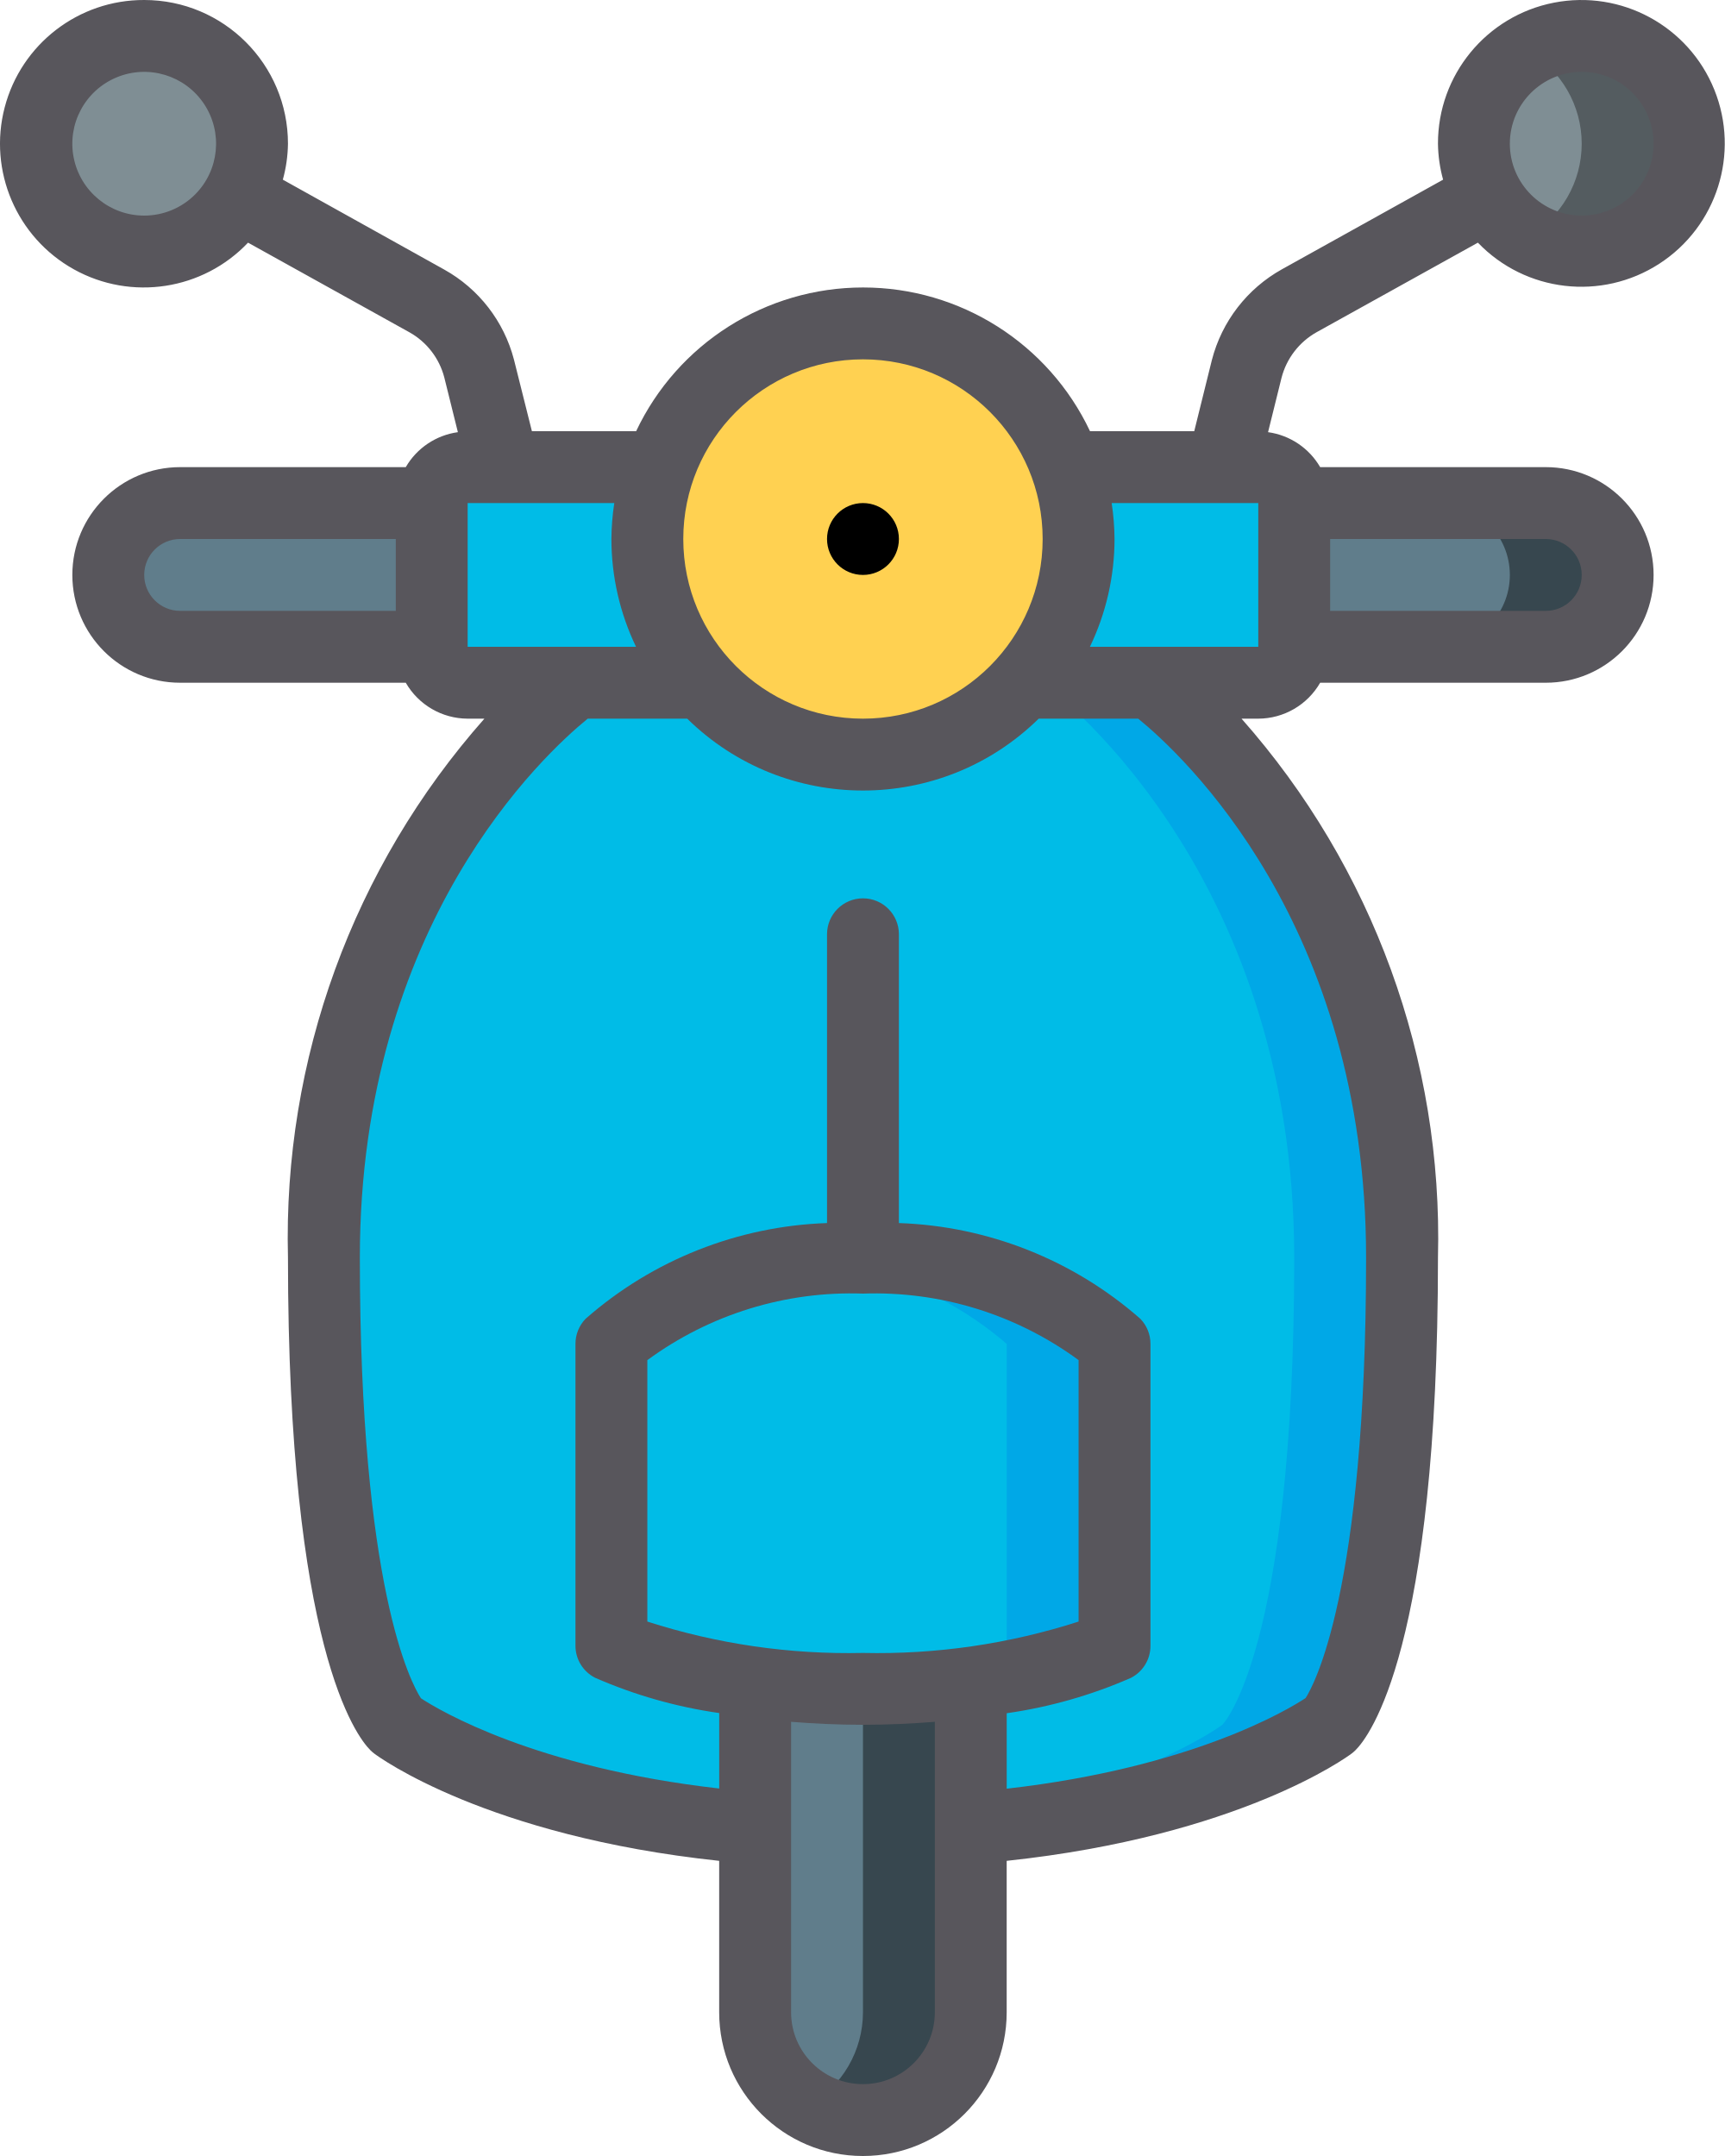
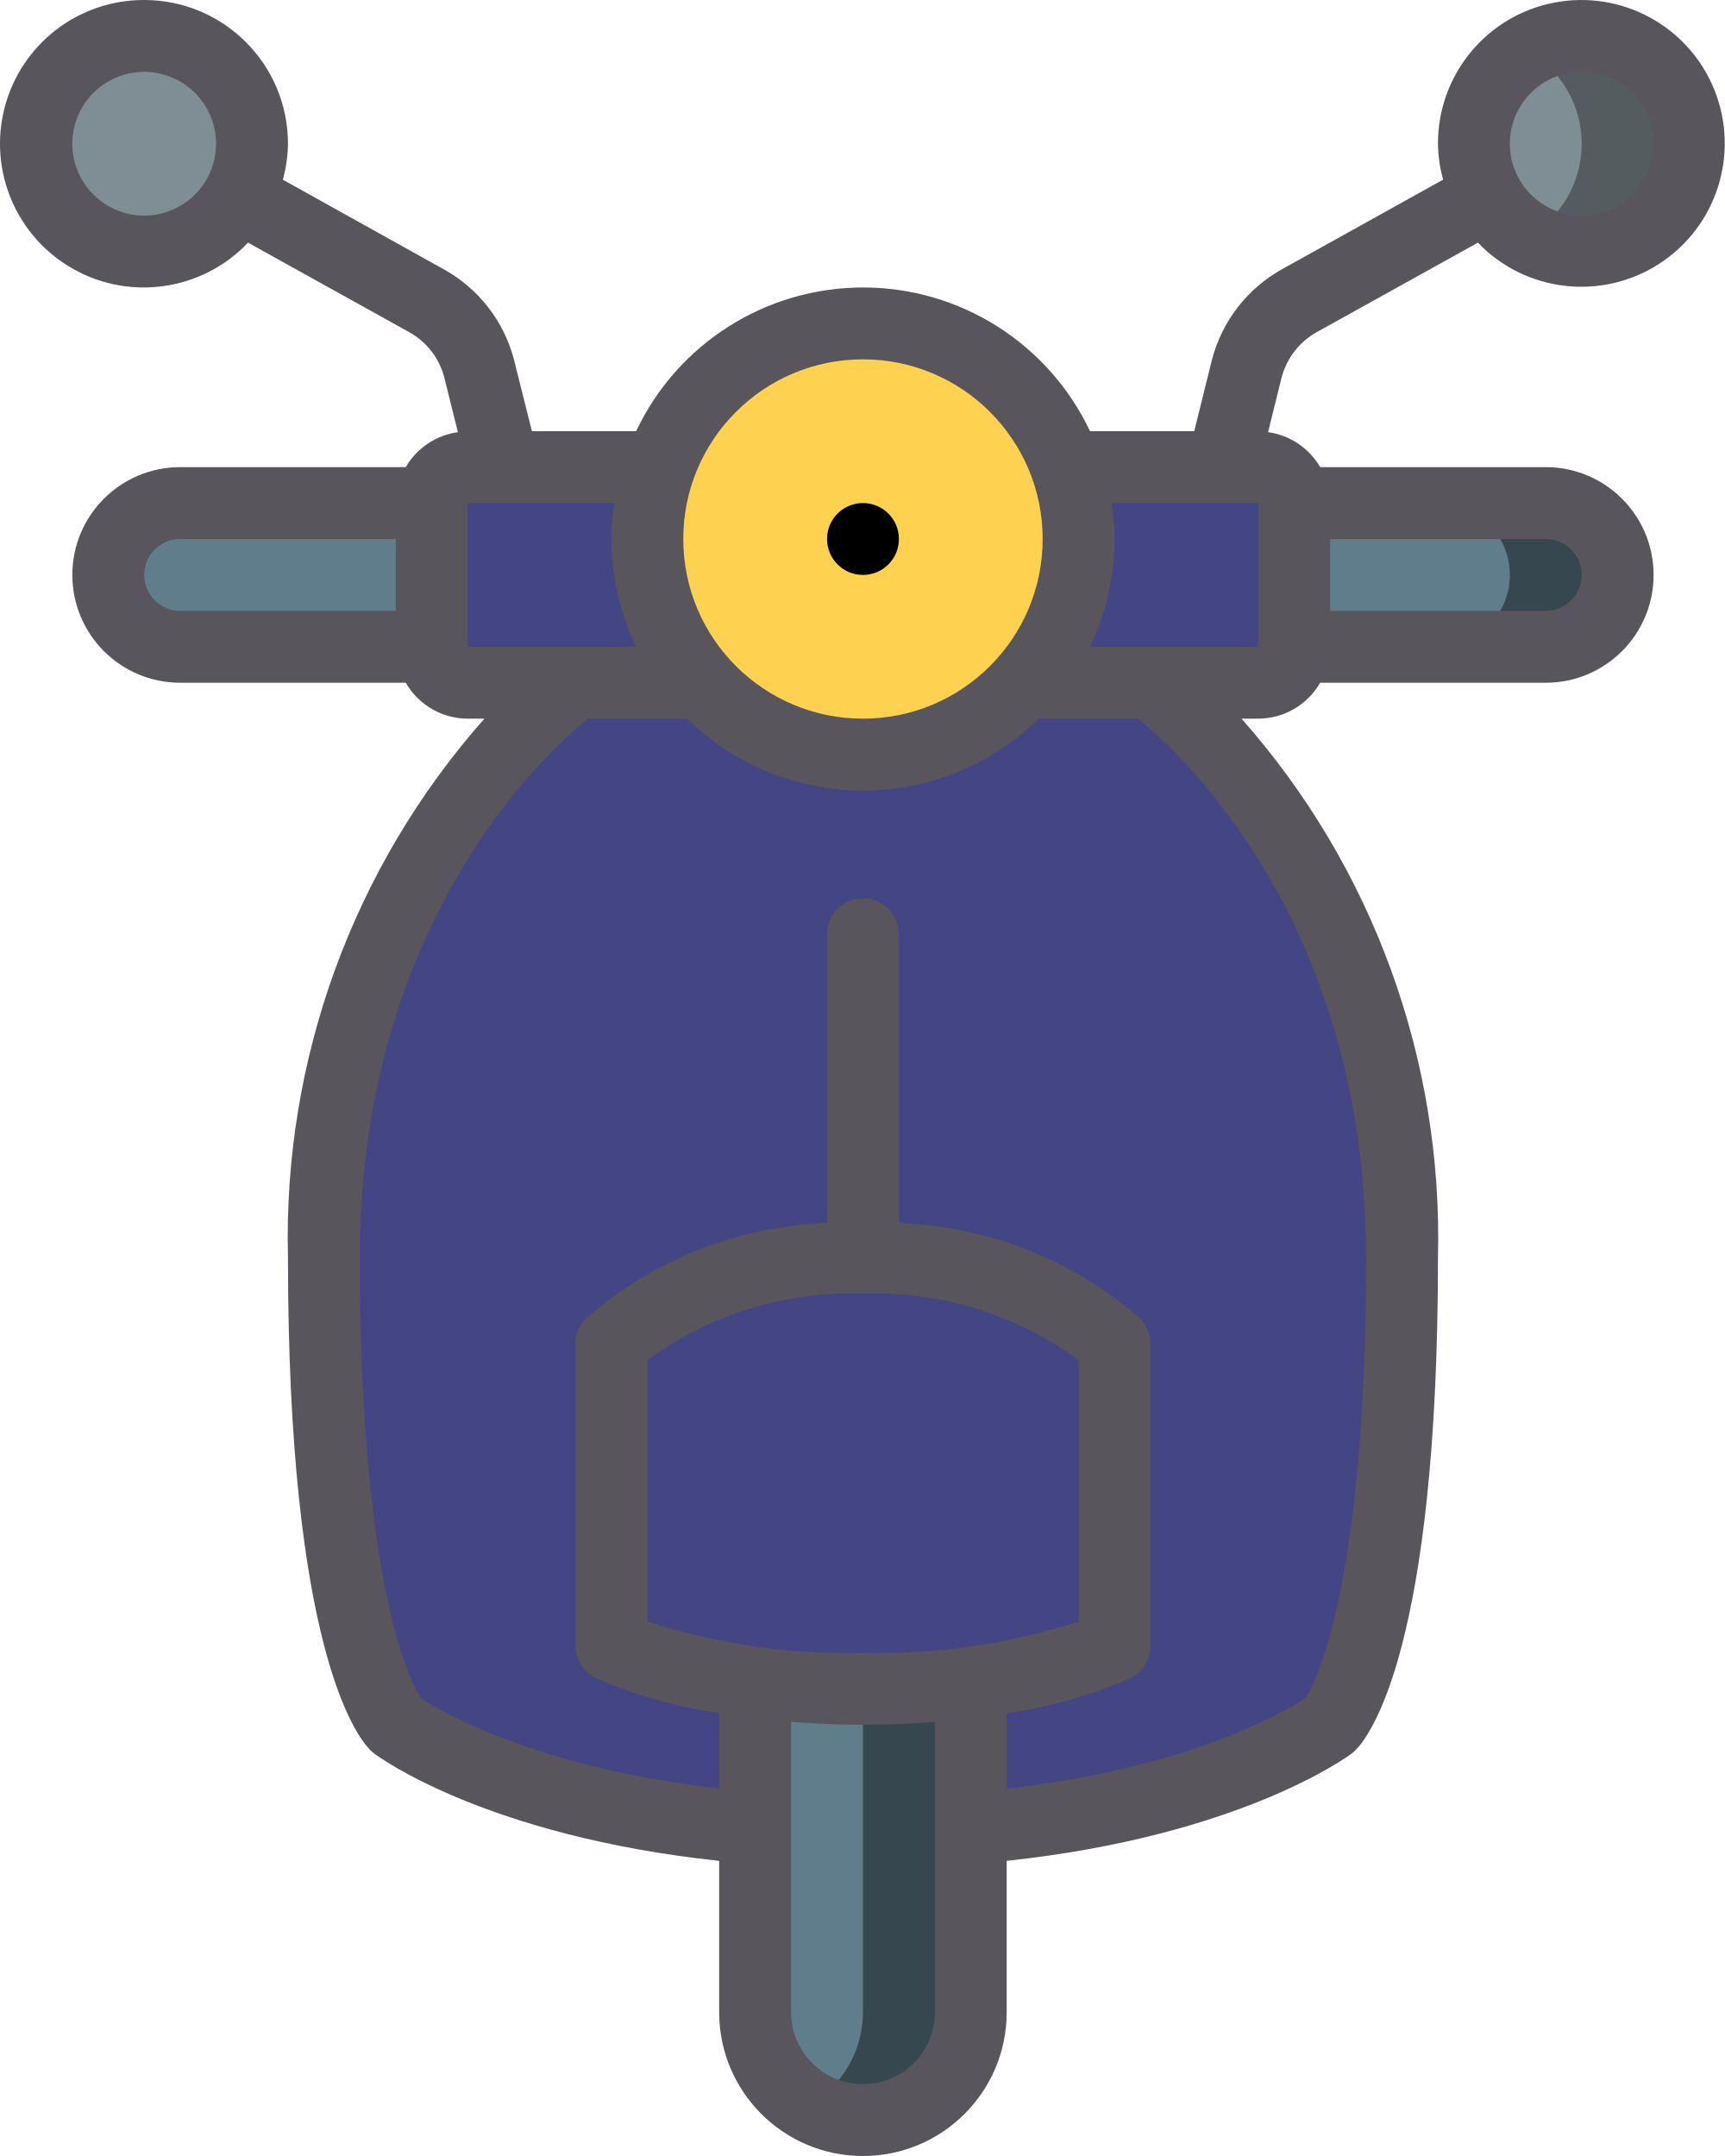
<svg xmlns="http://www.w3.org/2000/svg" width="47.994" height="60" viewBox="0 0 47.994 60">
  <defs>
    <style>
-             .prefix__cls-1{fill:#00bce7}.prefix__cls-2{fill:#607d8b}.prefix__cls-3{fill:#37474f}.prefix__cls-4{fill:#7f8e94}.prefix__cls-6{fill:#00a8e7}.prefix__cls-7{fill:#ffd151}
+             .prefix__cls-1{fill:#444584}.prefix__cls-2{fill:#607d8b}.prefix__cls-3{fill:#37474f}.prefix__cls-4{fill:#7f8e94}.prefix__cls-6{fill:#444584}.prefix__cls-7{fill:#ffd151}
        </style>
  </defs>
  <g id="prefix__Page-1" transform="translate(.013)">
    <g id="prefix___011---Scooter" data-name="011---Scooter" transform="translate(-1)">
      <path id="prefix__Shape" d="M19.35 13H14a1 1 0 0 0-1 1v4a1 1 0 0 0 1 1h22a1 1 0 0 0 1-1v-4a1 1 0 0 0-1-1z" class="prefix__cls-1" />
      <path id="prefix__Shape-2" d="M6 14h7v4H6a2 2 0 0 1 0-4z" class="prefix__cls-2" data-name="Shape" />
      <path id="prefix__Shape-3" d="M37 14h7a2 2 0 0 1 0 4h-7z" class="prefix__cls-2" data-name="Shape" />
      <path id="prefix__Shape-4" d="M44 14h-3a2 2 0 0 1 0 4h3a2 2 0 0 0 0-4z" class="prefix__cls-3" data-name="Shape" />
      <circle id="prefix__Oval" cx="3" cy="3" r="3" class="prefix__cls-4" transform="translate(2 1)" />
      <circle id="prefix__Oval-2" cx="3" cy="3" r="3" class="prefix__cls-4" data-name="Oval" transform="translate(42 1)" />
      <path id="prefix__Shape-5" d="M45 1a2.968 2.968 0 0 0-1.5.416 2.976 2.976 0 0 1 0 5.168A2.968 2.968 0 0 0 45 7a3 3 0 0 0 0-6z" data-name="Shape" style="fill:#545c60" />
      <path id="prefix__Shape-6" d="M29.46 19H33s7 5 7 16-2 13-2 13-3.1 2.33-10 2.88h-6C15.1 50.33 12 48 12 48s-2-2-2-13 7-16 7-16z" class="prefix__cls-1" data-name="Shape" />
      <path id="prefix__Shape-7" d="M33 19h-3s7 5 7 16-2 13-2 13-3.1 2.33-10 2.88h3C34.9 50.33 38 48 38 48s2-2 2-13-7-16-7-16z" class="prefix__cls-6" data-name="Shape" />
      <path id="prefix__Shape-8" d="M28 46.82V56a3 3 0 0 1-6 0v-9.18z" class="prefix__cls-2" data-name="Shape" />
      <path id="prefix__Shape-9" d="M25 46.82V56a2.982 2.982 0 0 1-1.5 2.585A2.982 2.982 0 0 0 28 56v-9.18z" class="prefix__cls-3" data-name="Shape" />
      <path id="prefix__Shape-10" d="M25 47a16.529 16.529 0 0 0 7-1.2v-8.4a10.066 10.066 0 0 0-7-2.4 10.066 10.066 0 0 0-7 2.4v8.4a16.529 16.529 0 0 0 7 1.2z" class="prefix__cls-1" data-name="Shape" />
      <path id="prefix__Shape-11" d="M25 35a12.826 12.826 0 0 0-1.5.094A9.617 9.617 0 0 1 29 37.4v8.4a15.068 15.068 0 0 1-5.5 1.153c.472.028.967.047 1.5.047a16.529 16.529 0 0 0 7-1.2v-8.4a10.066 10.066 0 0 0-7-2.4z" class="prefix__cls-6" data-name="Shape" />
      <path id="prefix__Oval-3" d="M6 0a6 6 0 1 1-6 6 6 6 0 0 1 6-6z" class="prefix__cls-7" data-name="Oval" transform="translate(19 9)" />
      <path id="prefix__Shape-12" d="M25 9a5.983 5.983 0 0 0-1.5.2 5.992 5.992 0 0 1 0 11.606A6 6 0 1 0 25 9z" class="prefix__cls-7" data-name="Shape" />
      <g id="prefix__Group_85" data-name="Group 85">
        <path id="prefix__Shape-13" d="M5 0a4 4 0 1 0 2.889 6.753l4.49 2.494a2.023 2.023 0 0 1 .97 1.253l.379 1.527a1.991 1.991 0 0 0-1.45.973H6a3 3 0 1 0 0 6h6.278A1.993 1.993 0 0 0 14 20h.466A21.8 21.8 0 0 0 9 35c0 10.864 1.91 13.324 2.293 13.707a1.028 1.028 0 0 0 .106.092c.13.1 3.137 2.3 9.6 2.987V56a4 4 0 1 0 8 0v-4.214c6.464-.69 9.471-2.889 9.6-2.987a1.028 1.028 0 0 0 .106-.092C39.09 48.324 41 45.864 41 35a21.8 21.8 0 0 0-5.466-15H36a1.993 1.993 0 0 0 1.722-1H44a3 3 0 0 0 0-6h-6.278a1.991 1.991 0 0 0-1.45-.973l.375-1.513a2.039 2.039 0 0 1 .978-1.27l4.486-2.491A3.99 3.99 0 1 0 41 4a3.95 3.95 0 0 0 .143 1L36.66 7.493a4.047 4.047 0 0 0-1.951 2.526L34.218 12h-2.9a6.985 6.985 0 0 0-12.63 0h-2.9l-.5-1.994A4.032 4.032 0 0 0 13.345 7.5L8.857 5A3.95 3.95 0 0 0 9 4a4 4 0 0 0-4-4zm40 2a2 2 0 1 1-2 2 2 2 0 0 1 2-2zM5 16a1 1 0 0 1 1-1h6v2H6a1 1 0 0 1-1-1zm20 20a9.573 9.573 0 0 1 6 1.851v7.276A18.229 18.229 0 0 1 25 46a18.231 18.231 0 0 1-6-.873v-7.275A9.567 9.567 0 0 1 25 36zm0 22a2 2 0 0 1-2-2v-8.083c.62.048 1.275.083 2 .083s1.38-.035 2-.083V56a2 2 0 0 1-2 2zm14-23c0 9.334-1.476 11.932-1.683 12.256-.5.329-3.164 1.936-8.317 2.522v-2.1a13.28 13.28 0 0 0 3.458-.985A1 1 0 0 0 33 45.8v-8.4a1 1 0 0 0-.283-.7A10.734 10.734 0 0 0 26 34.037V26a1 1 0 1 0-2 0v8.037a10.734 10.734 0 0 0-6.717 2.663 1 1 0 0 0-.283.7v8.4a1 1 0 0 0 .542.889 13.28 13.28 0 0 0 3.458.984v2.1c-5.113-.581-7.777-2.168-8.3-2.511C12.427 46.844 11 44.179 11 35c0-9.3 5.14-14.024 6.341-15h2.769a6.978 6.978 0 0 0 9.78 0h2.769C33.864 20.979 39 25.7 39 35zm6-19a1 1 0 0 1-1 1h-6v-2h6a1 1 0 0 1 1 1zm-9-2v4h-4.685A6.938 6.938 0 0 0 32 15a7.026 7.026 0 0 0-.08-1zm-11-4a5 5 0 1 1-5 5 5 5 0 0 1 5-5zm-6.315 8H14v-4h4.08a7.026 7.026 0 0 0-.08 1 6.938 6.938 0 0 0 .685 3zM5 6a2 2 0 1 1 1.414-.586A2 2 0 0 1 5 6z" data-name="Shape" style="fill:#58565c" />
        <circle id="prefix__Oval-4" cx="1" cy="1" r="1" data-name="Oval" transform="translate(24 14)" />
      </g>
    </g>
  </g>
</svg>
